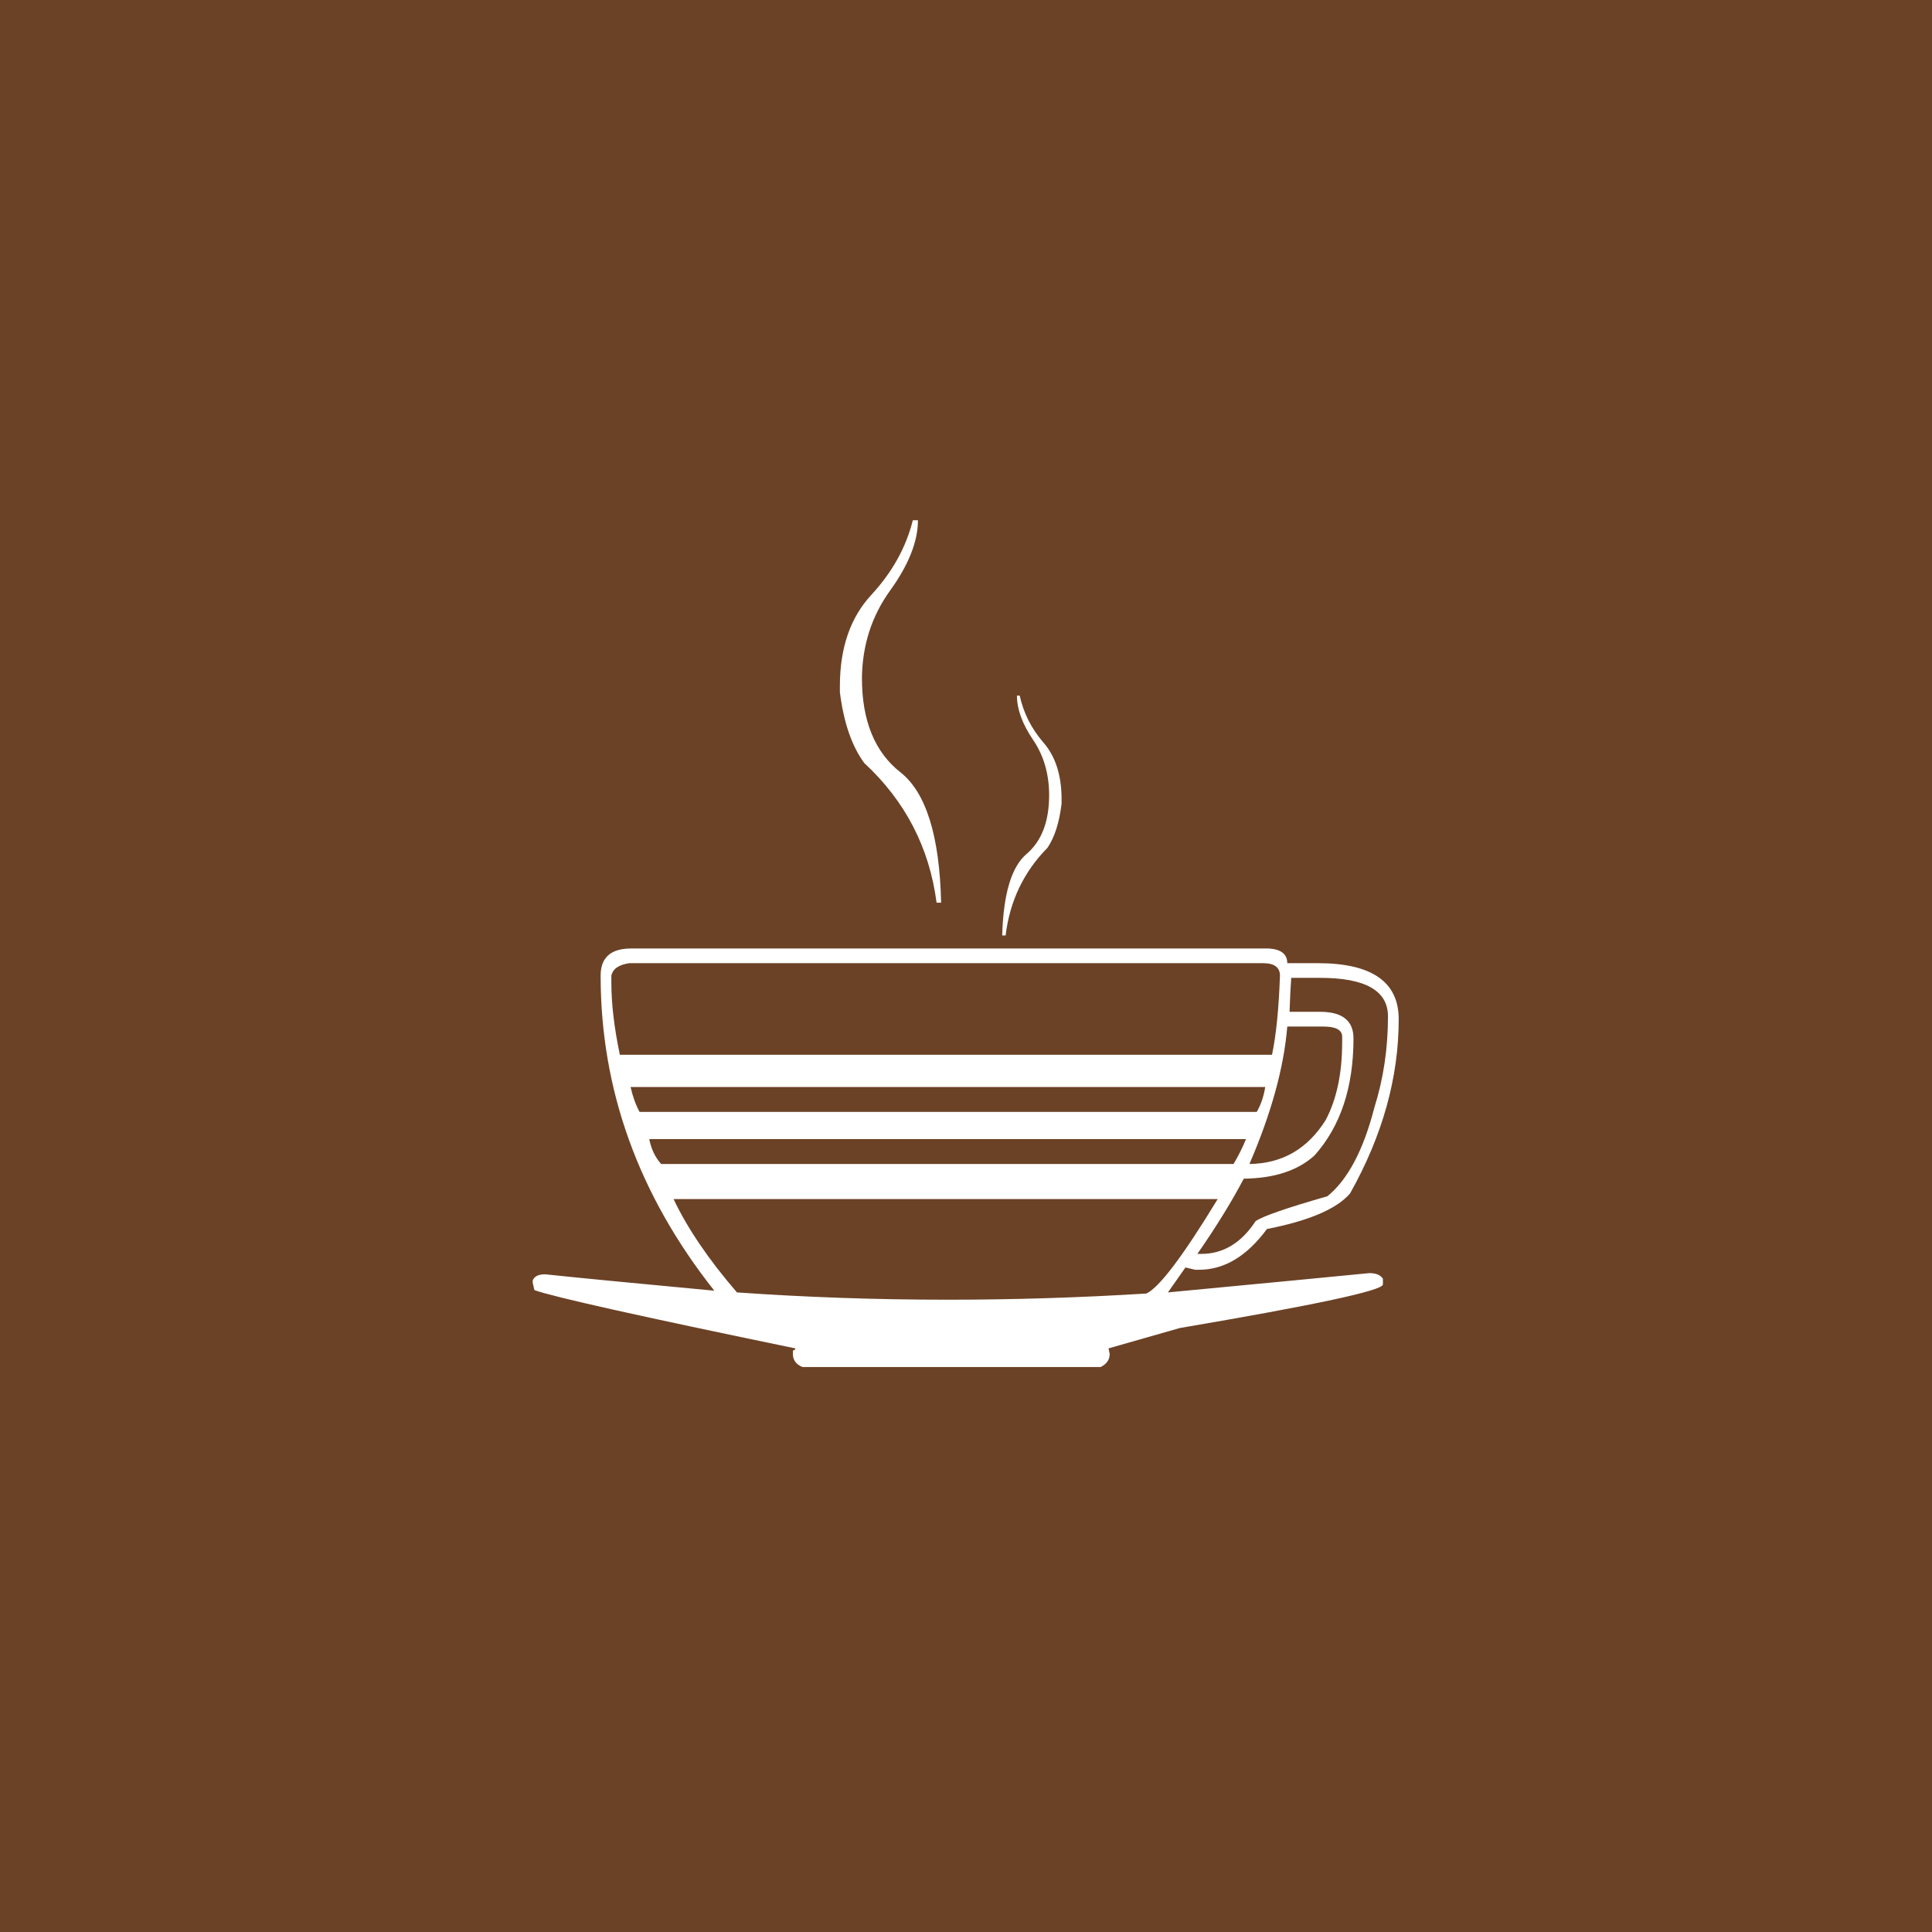
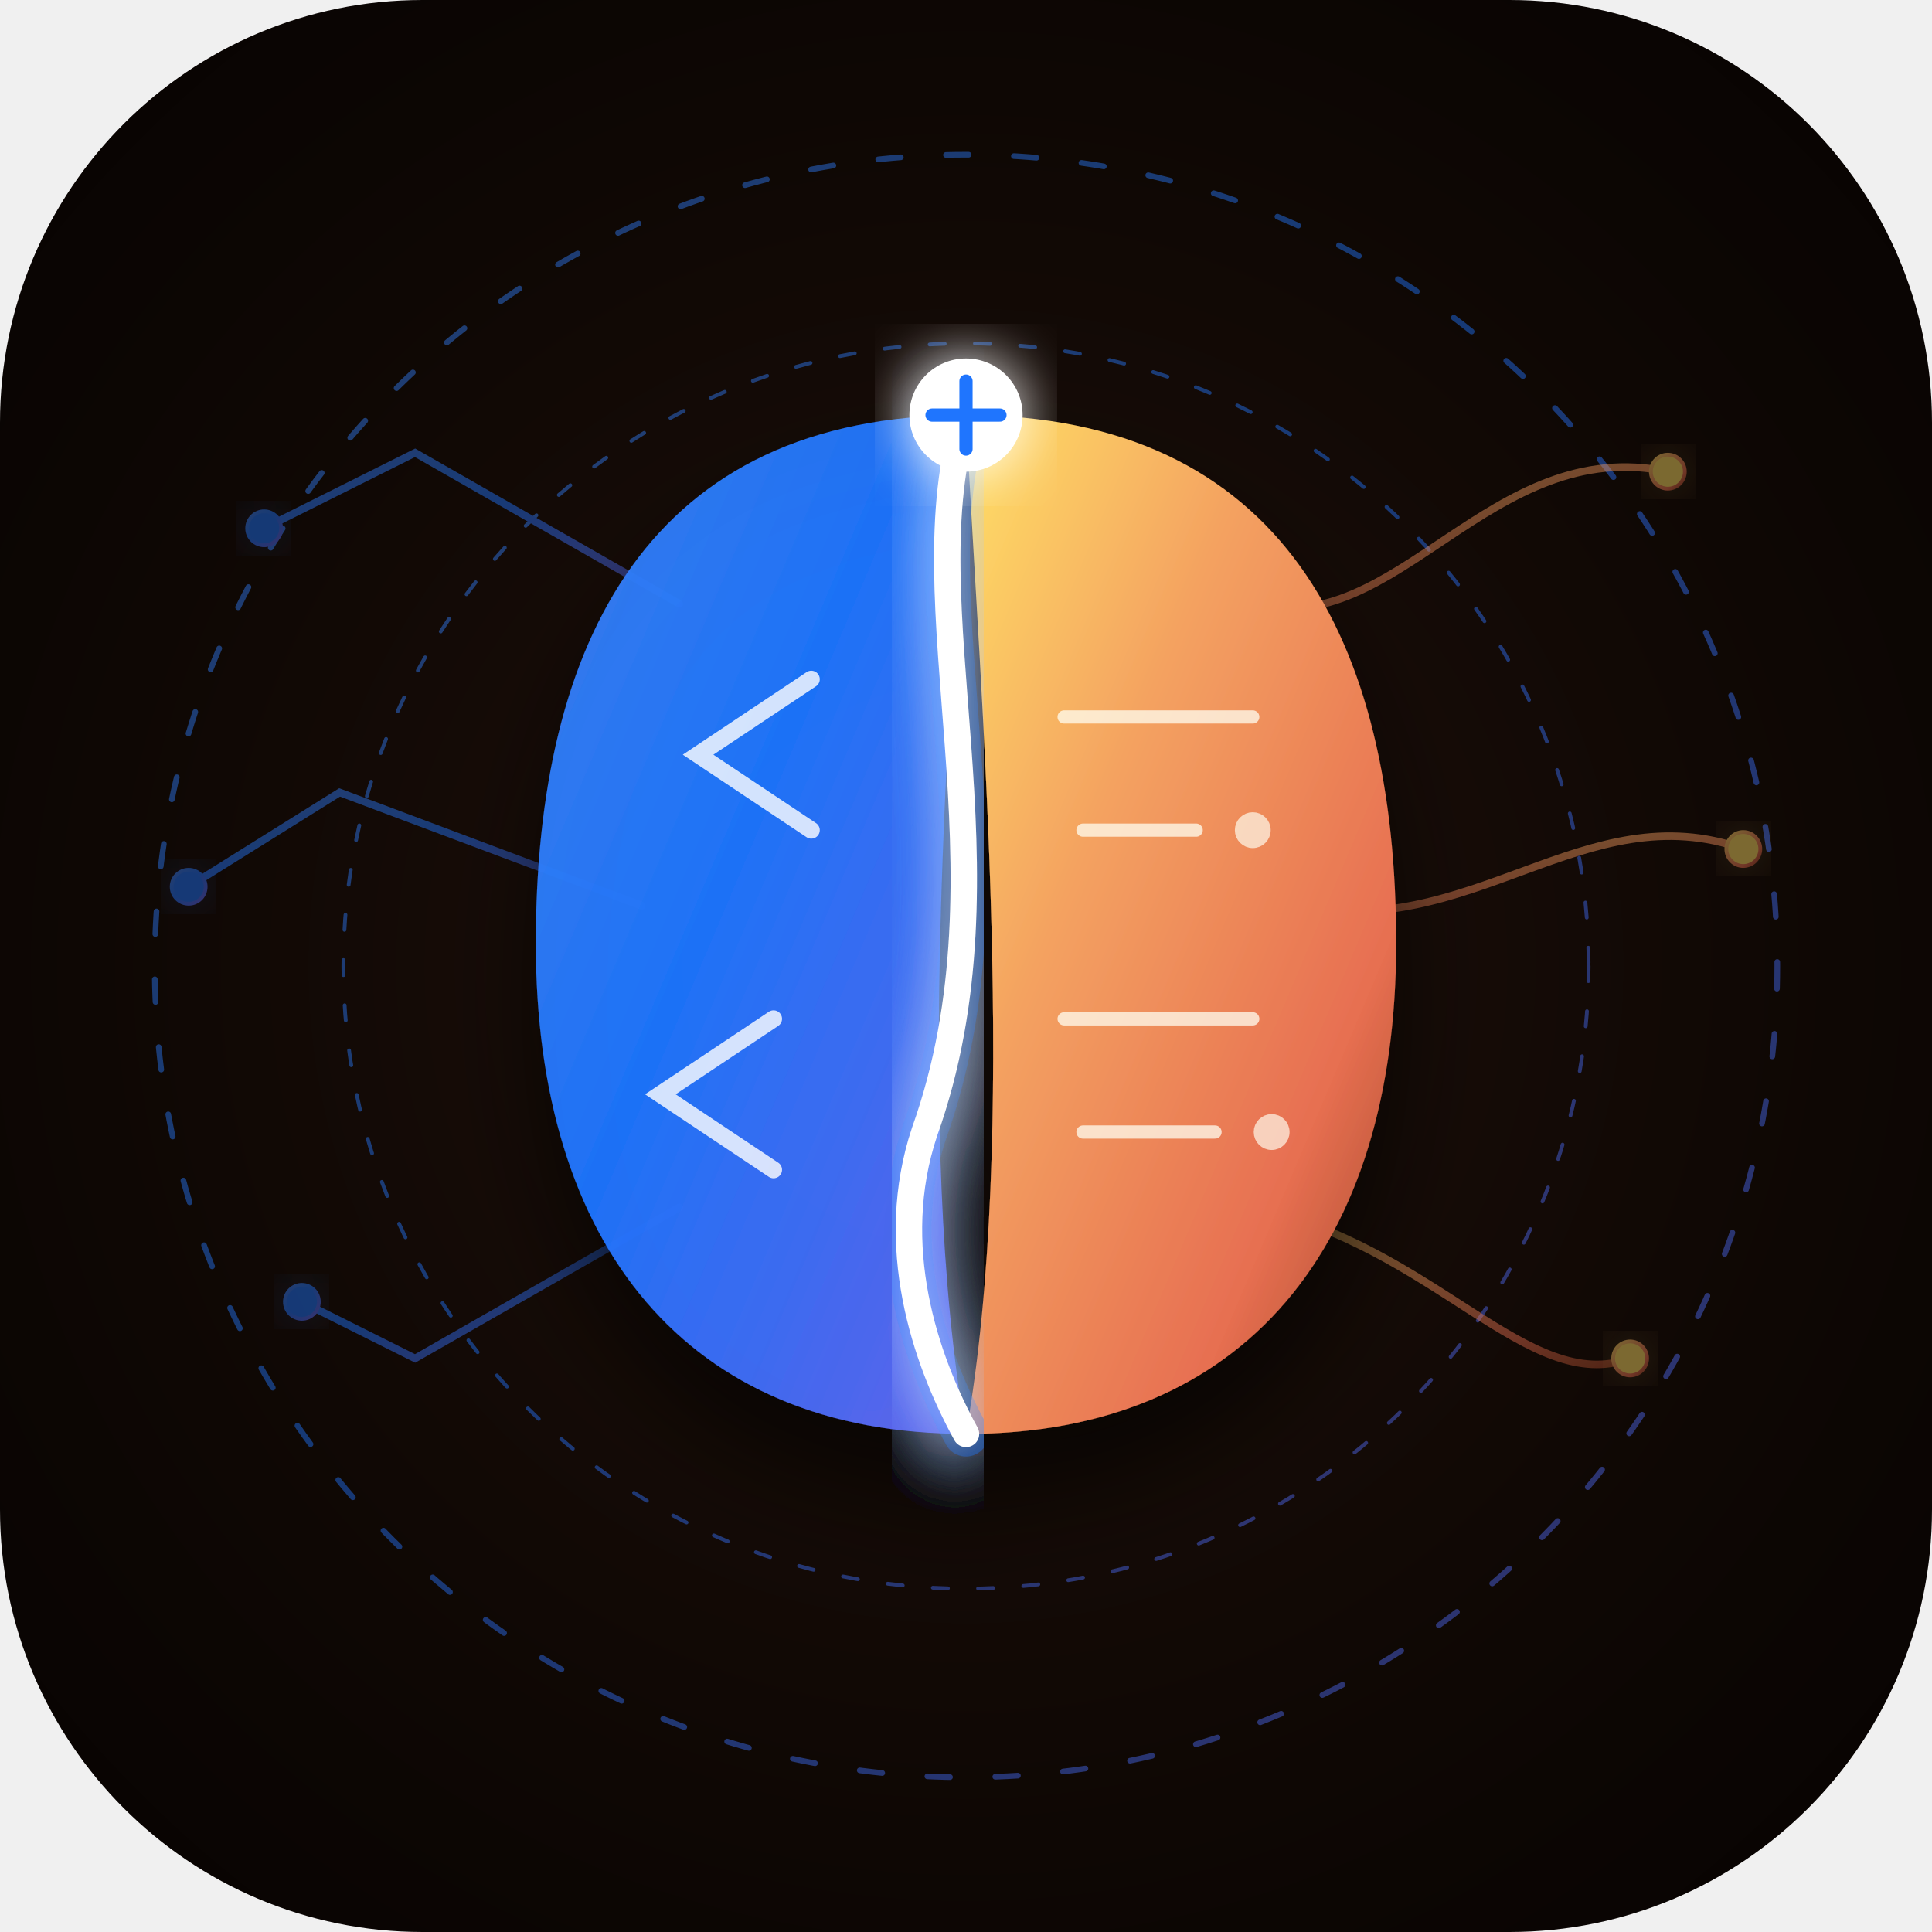
- <svg xmlns="http://www.w3.org/2000/svg" viewBox="0 0 512 512">
-   <rect width="100%" height="100%" fill="#6B4226" />
-   <text x="50%" y="50%" text-anchor="middle" dominant-baseline="central" fill="#FFFFFF" font-size="307">☕</text>
+ <svg xmlns="http://www.w3.org/2000/svg" viewBox="0 0 512 512" role="img" aria-label="Bean Book">
+   <defs>
+     <radialGradient id="bgNeural" cx="50%" cy="50%" r="75%">
+       <stop offset="0%" stop-color="#1F110A" />
+       <stop offset="60%" stop-color="#0E0704" />
+       <stop offset="100%" stop-color="#050201" />
+     </radialGradient>
+     <linearGradient id="warmRoast" x1="0%" y1="0%" x2="100%" y2="100%">
+       <stop offset="0%" stop-color="#FFE066" />
+       <stop offset="35%" stop-color="#F4A261" />
+       <stop offset="75%" stop-color="#E76F51" />
+       <stop offset="100%" stop-color="#9E4627" />
+     </linearGradient>
+     <linearGradient id="aiTech" x1="0%" y1="0%" x2="100%" y2="100%">
+       <stop offset="0%" stop-color="#3B82F6" />
+       <stop offset="45%" stop-color="#1F75FE" />
+       <stop offset="100%" stop-color="#6366F1" />
+     </linearGradient>
+     <filter id="blueGlow" x="-30%" y="-30%" width="160%" height="160%">
+       <feGaussianBlur stdDeviation="8" result="blur" />
+       <feMerge>
+         <feMergeNode in="blur" />
+         <feMergeNode in="SourceGraphic" />
+       </feMerge>
+     </filter>
+     <filter id="goldGlow" x="-30%" y="-30%" width="160%" height="160%">
+       <feGaussianBlur stdDeviation="8" result="blur" />
+       <feMerge>
+         <feMergeNode in="blur" />
+         <feMergeNode in="SourceGraphic" />
+       </feMerge>
+     </filter>
+     <filter id="layerShadow" x="-20%" y="-20%" width="140%" height="140%">
+       <feDropShadow dx="0" dy="16" stdDeviation="12" flood-color="#000000" flood-opacity="0.6" />
+     </filter>
+   </defs>
+   <rect width="512" height="512" rx="112" fill="url(#bgNeural)" />
+   <g stroke="url(#aiTech)" fill="none" opacity="0.45" stroke-linecap="round">
+     <circle cx="256" cy="256" r="215" stroke-width="1.5" stroke-dasharray="6, 12" />
+     <circle cx="256" cy="256" r="165" stroke-width="1" stroke-dasharray="4, 8" />
+     <path d="M 170,240 L 90,210 L 50,235" stroke-width="2" />
+     <path d="M 180,160 L 110,120 L 70,140" stroke-width="2" />
+     <path d="M 180,320 L 110,360 L 80,345" stroke-width="2" />
+     <circle cx="50" cy="235" r="4.5" fill="#1F75FE" filter="url(#blueGlow)" />
+     <circle cx="70" cy="140" r="4.5" fill="#1F75FE" filter="url(#blueGlow)" />
+     <circle cx="80" cy="345" r="4.5" fill="#1F75FE" filter="url(#blueGlow)" />
+   </g>
+   <g stroke="url(#warmRoast)" fill="none" opacity="0.45" stroke-linecap="round">
+     <path d="M 342,240 C 390,250 420,210 462,225" stroke-width="2" />
+     <path d="M 332,160 C 370,170 395,115 442,125" stroke-width="2" />
+     <path d="M 332,320 C 380,330 405,370 432,360" stroke-width="2" />
+     <circle cx="462" cy="225" r="4.5" fill="#FFE066" filter="url(#goldGlow)" />
+     <circle cx="442" cy="125" r="4.5" fill="#FFE066" filter="url(#goldGlow)" />
+     <circle cx="432" cy="360" r="4.5" fill="#FFE066" filter="url(#goldGlow)" />
+   </g>
+   <g filter="url(#layerShadow)" transform="translate(0, -10)">
+     <path d="M 256,120               C 172,120 142,180 142,260               C 142,340 182,390 256,390               C 242,310 252,200 256,120 Z" fill="url(#aiTech)" opacity="0.95" />
+     <g stroke="#FFFFFF" stroke-width="4.5" stroke-linecap="round" opacity="0.8" fill="none">
+       <path d="M 215,190 L 185,210 L 215,230" />
+       <path d="M 205,280 L 175,300 L 205,320" />
+     </g>
+     <path d="M 256,120               C 340,120 370,180 370,260               C 370,340 330,390 256,390               C 270,310 260,200 256,120 Z" fill="url(#warmRoast)" />
+     <g stroke="#FFFDF0" stroke-width="3.5" stroke-linecap="round" opacity="0.75" fill="none">
+       <line x1="282" y1="200" x2="332" y2="200" />
+       <line x1="287" y1="230" x2="317" y2="230" />
+       <line x1="282" y1="280" x2="332" y2="280" />
+       <line x1="287" y1="310" x2="322" y2="310" />
+       <circle cx="332" cy="230" r="3" fill="#FFFDF0" opacity="0.9" />
+       <circle cx="337" cy="310" r="3" fill="#FFFDF0" opacity="0.9" />
+     </g>
+     <path d="M 256,120               C 240,170 270,240 245,310               C 235,340 245,370 256,390" fill="none" stroke="#1F75FE" stroke-width="12" stroke-linecap="round" opacity="0.4" filter="url(#blueGlow)" />
+     <path d="M 256,120               C 240,170 270,240 245,310               C 235,340 245,370 256,390" fill="none" stroke="#FFFFFF" stroke-width="7" stroke-linecap="round" filter="url(#blueGlow)" />
+   </g>
+   <g transform="translate(256, 110)">
+     <circle cx="0" cy="0" r="15" fill="#FFFFFF" filter="url(#blueGlow)" />
+     <path d="M -9,0 L 9,0 M 0,-9 L 0,9" stroke="#1F75FE" stroke-width="3.5" stroke-linecap="round" />
+   </g>
</svg>
